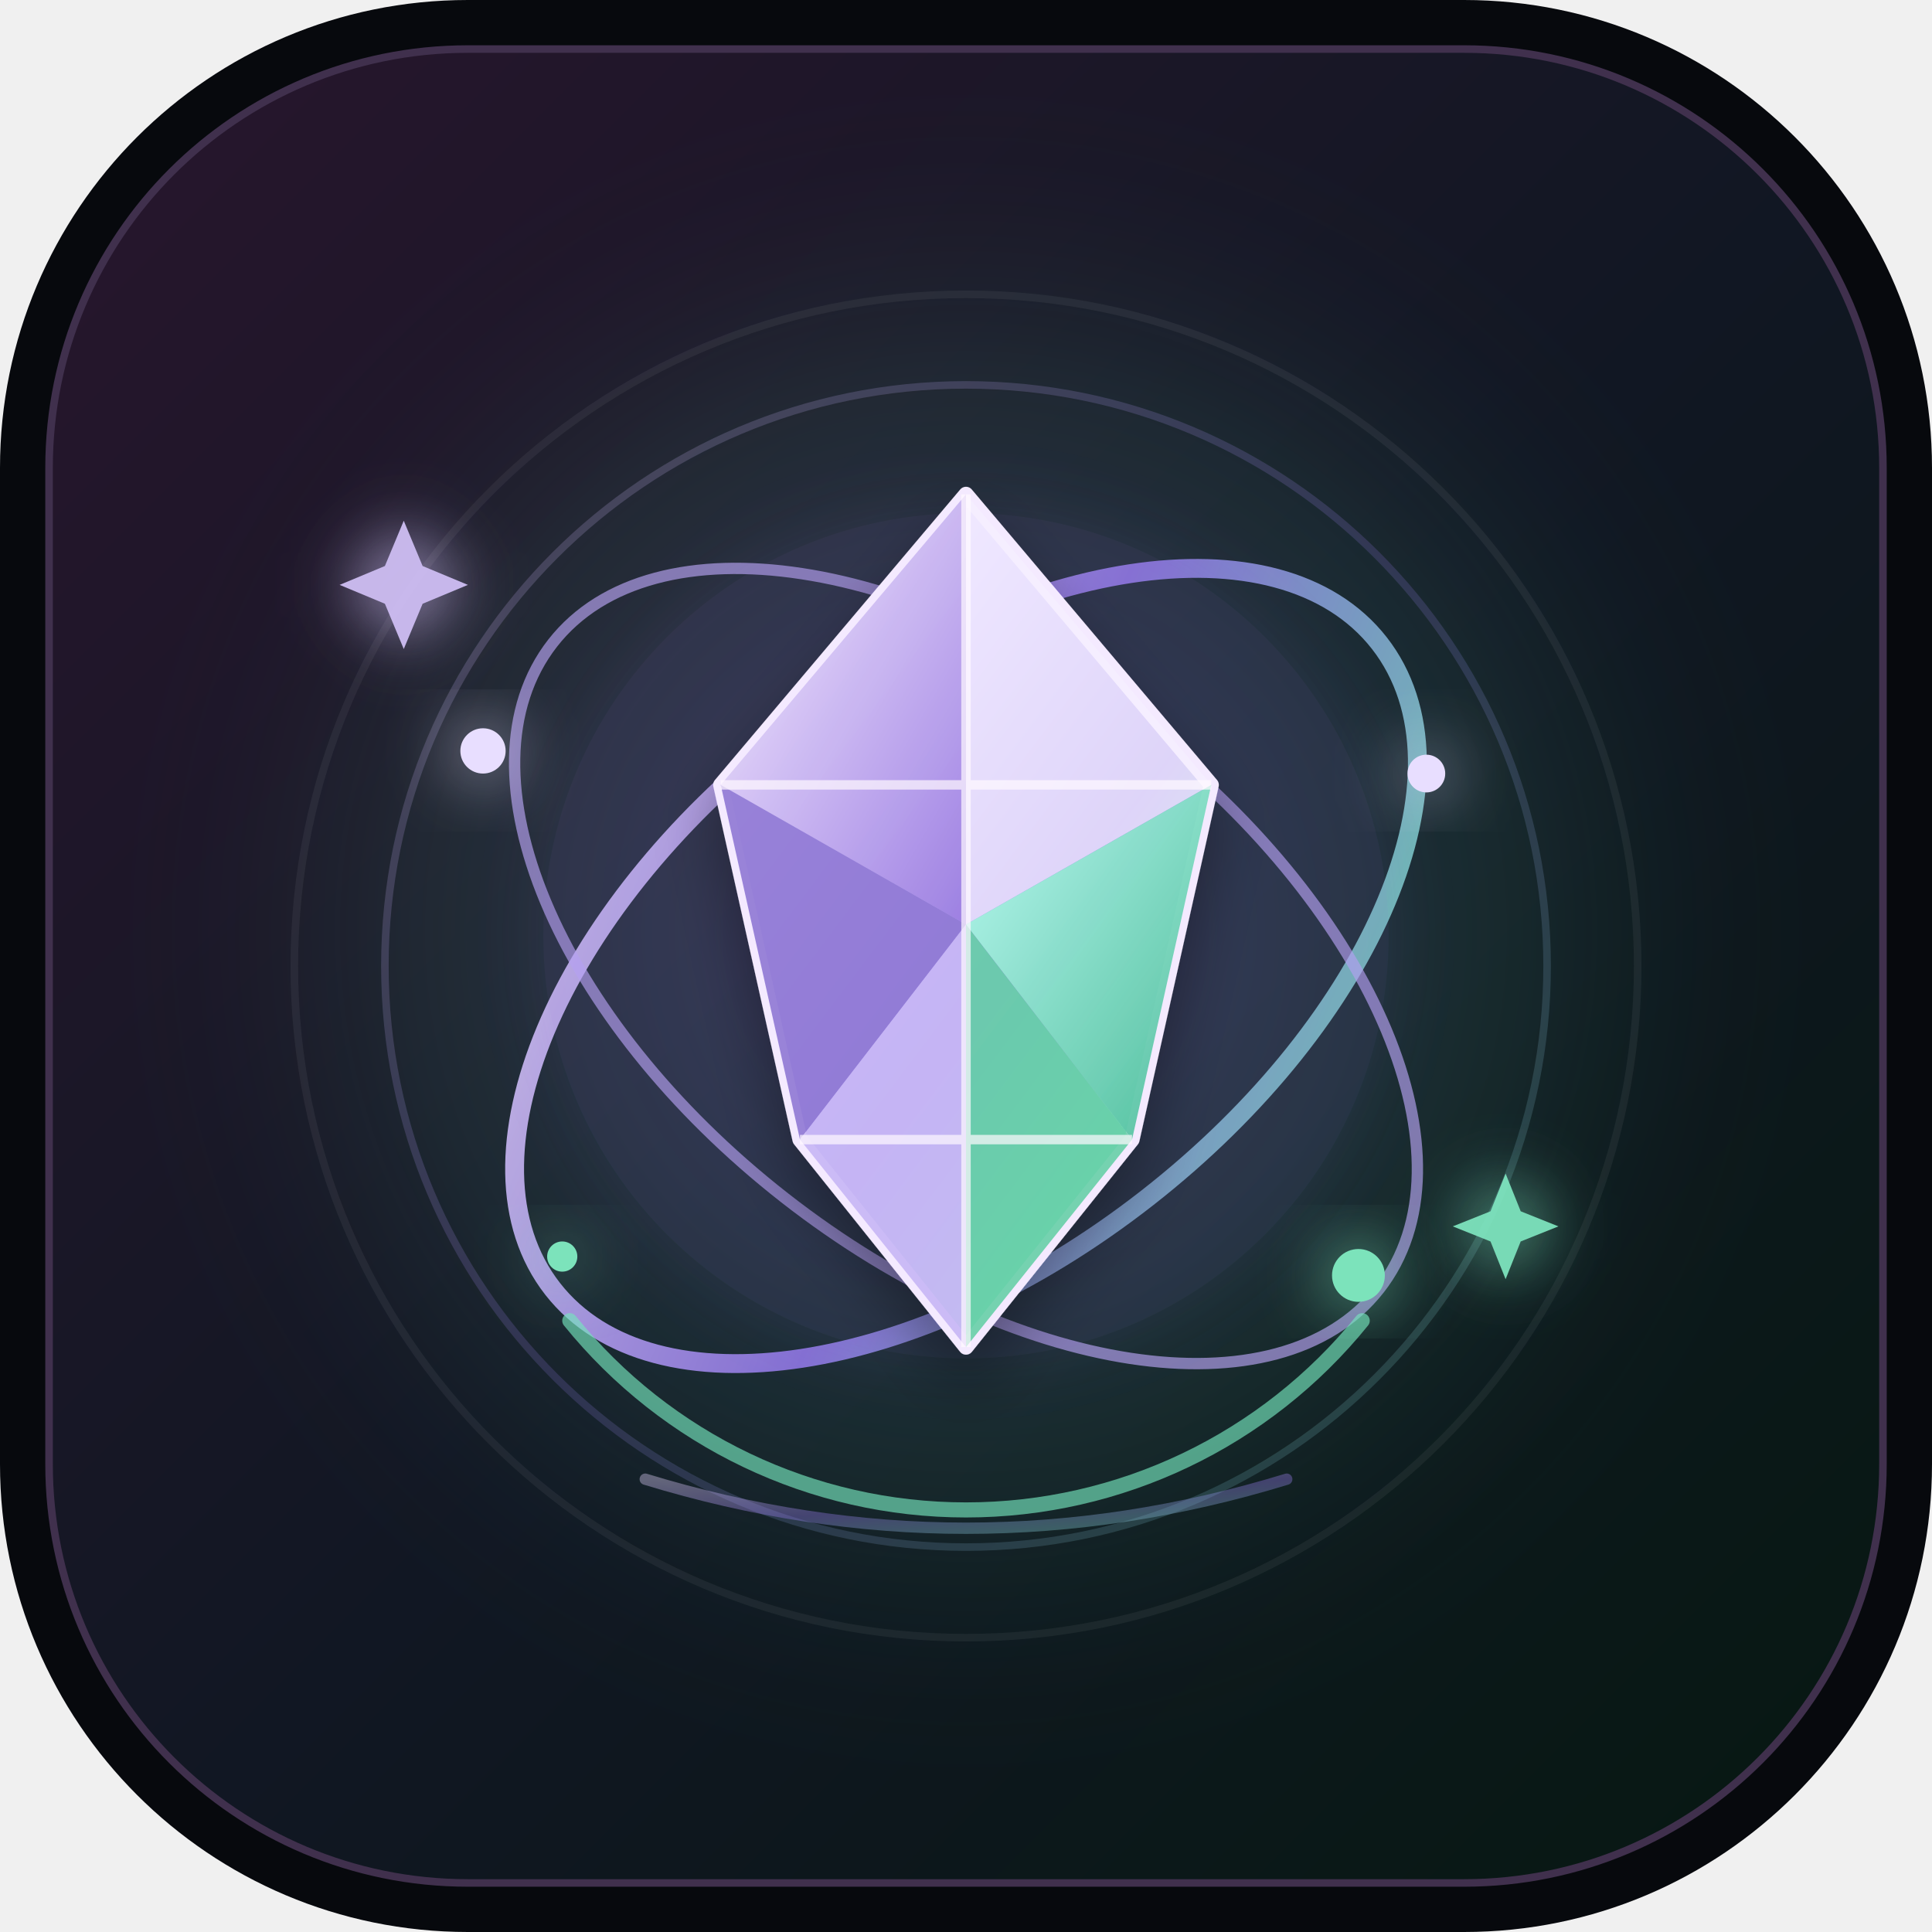
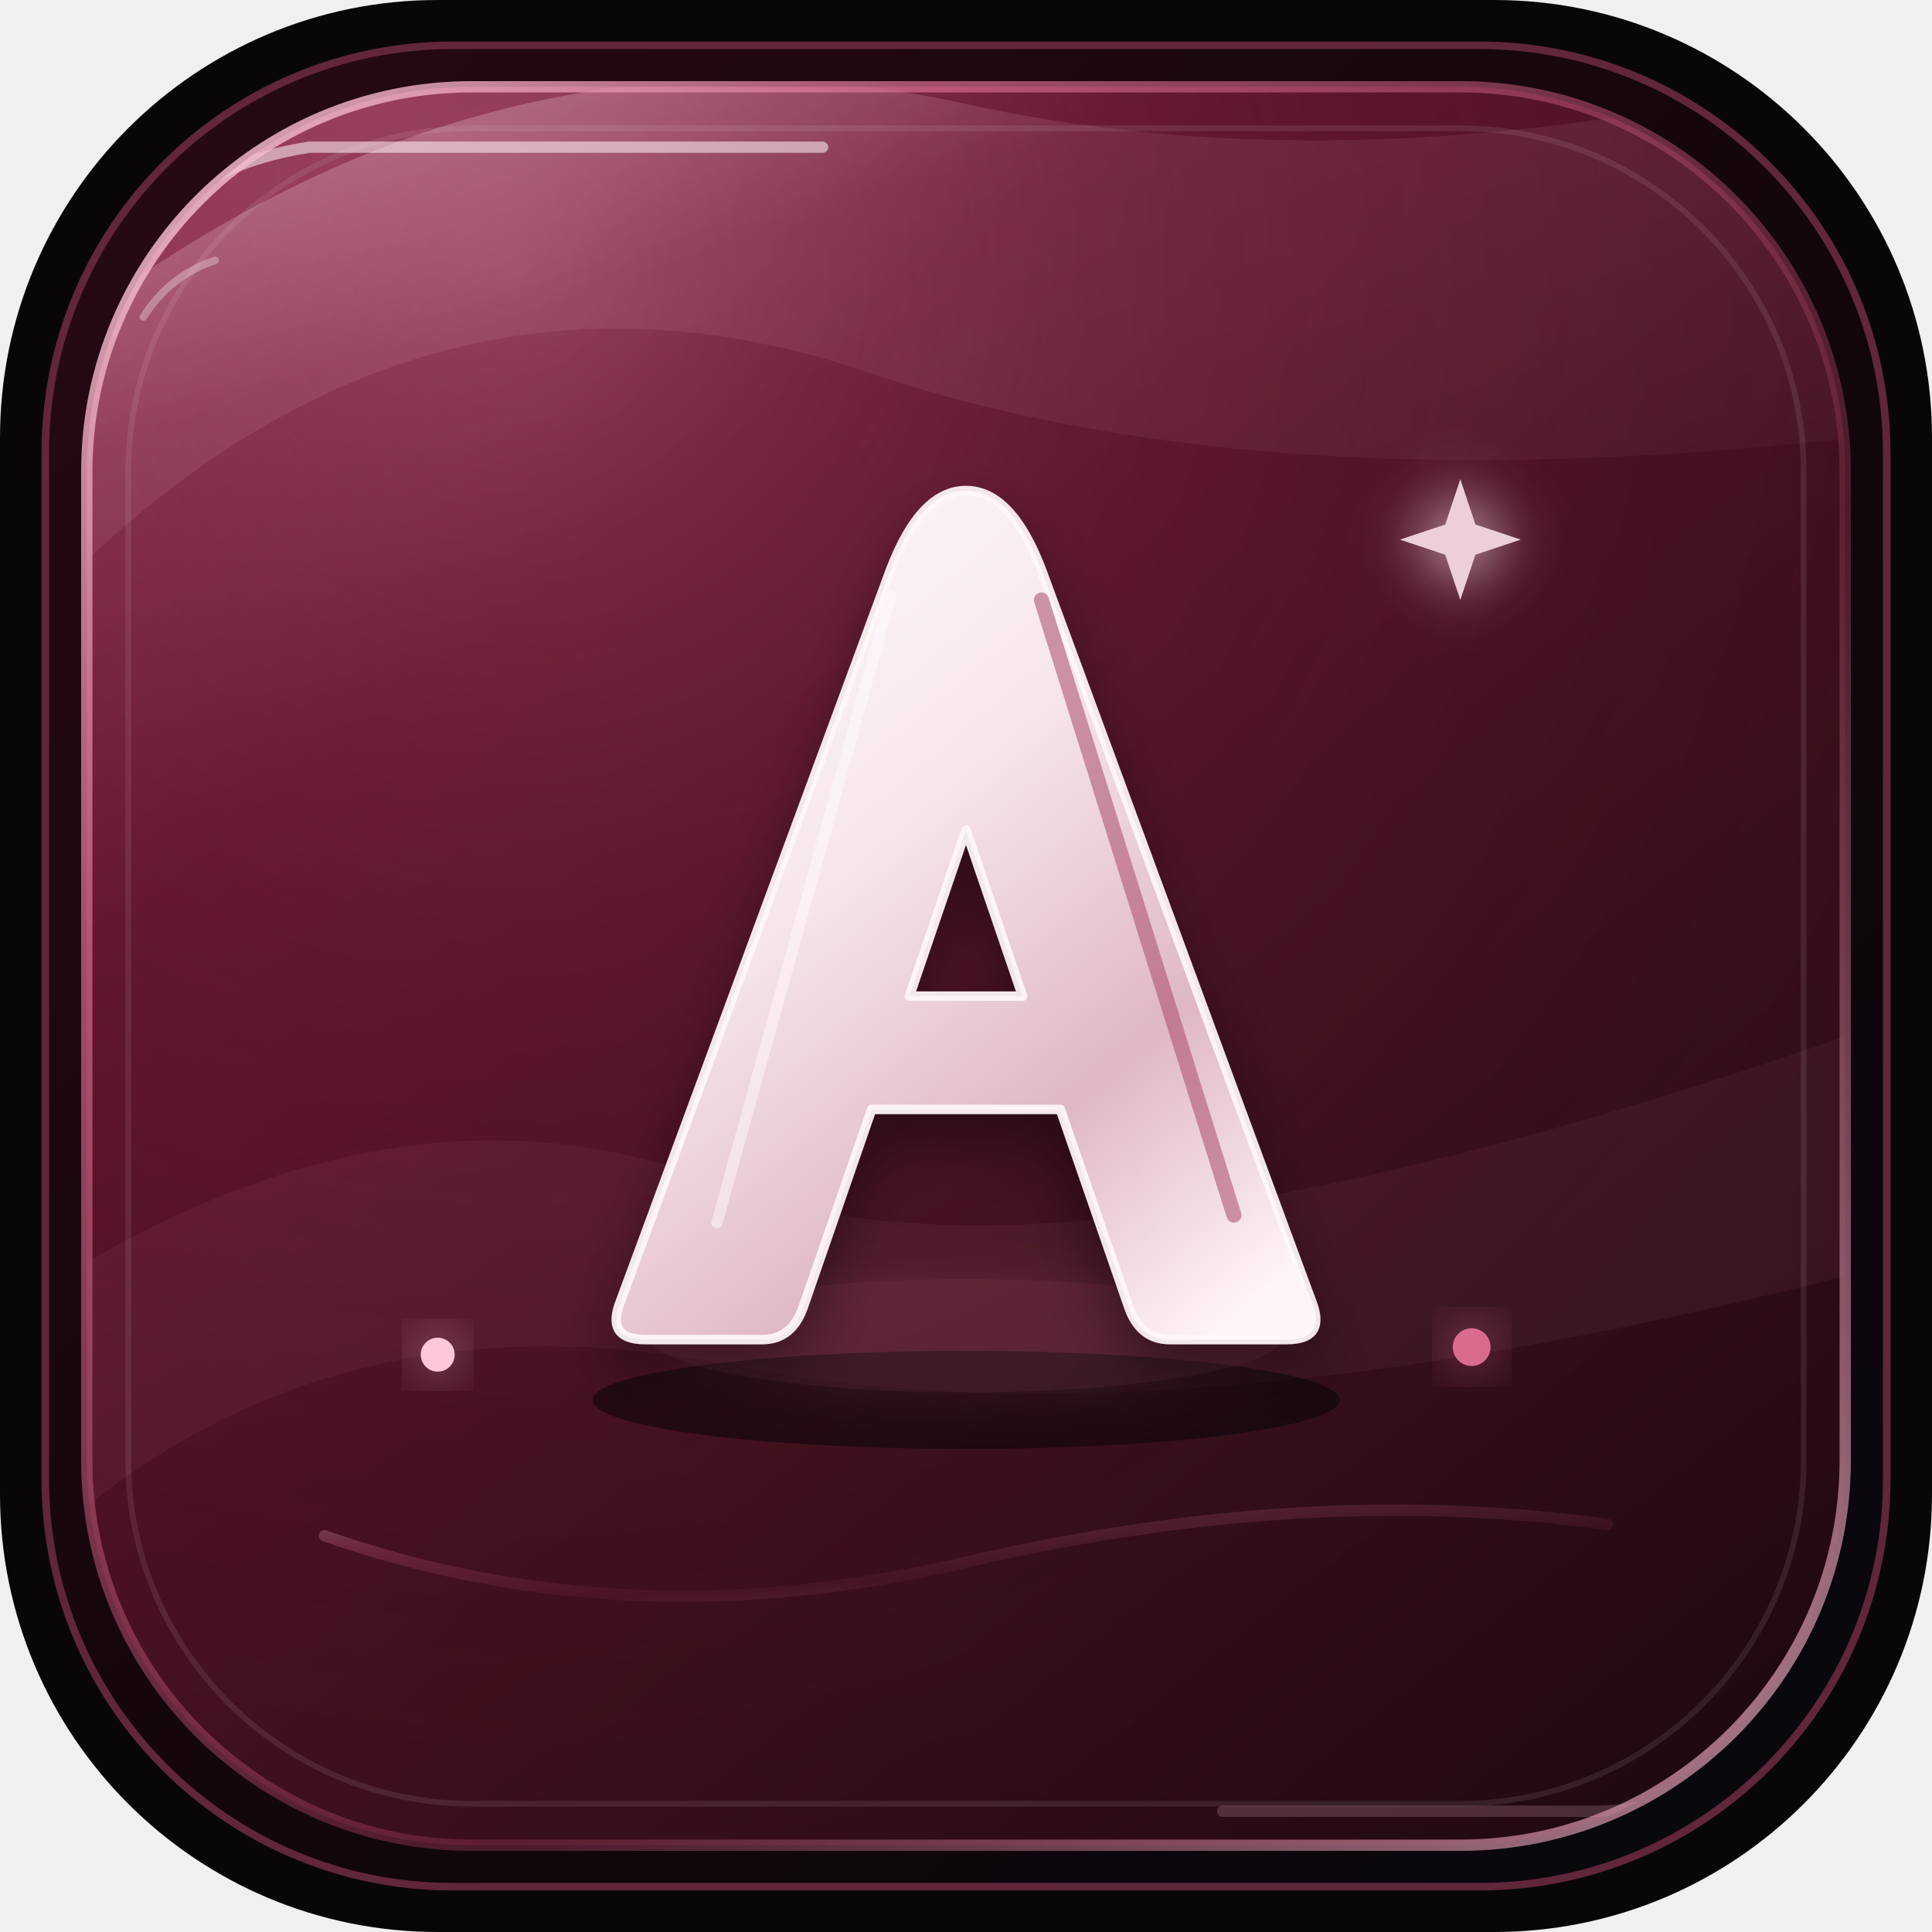
<svg xmlns="http://www.w3.org/2000/svg" width="512" height="512" viewBox="0 0 512 512">
  <defs>
-     <linearGradient id="glassBase" x1="0" y1="0" x2="1" y2="1">
-       <stop stop-color="#28162d" />
-       <stop offset=".52" stop-color="#111723" />
-       <stop offset="1" stop-color="#071812" />
+     <linearGradient id="outer" x1="0" y1="0" x2="1" y2="1">
+       <stop stop-color="#280914" />
+       <stop offset=".52" stop-color="#13060c" />
+       <stop offset="1" stop-color="#07080d" />
    </linearGradient>
-     <linearGradient id="rim" x1="0" y1="0" x2="1" y2="1">
-       <stop stop-color="#e5d6ff" />
-       <stop offset=".5" stop-color="#9278e7" />
-       <stop offset="1" stop-color="#75e5bd" />
+     <linearGradient id="glass" x1=".1" y1="0" x2=".9" y2="1">
+       <stop stop-color="#a43d5d" stop-opacity=".76" />
+       <stop offset=".25" stop-color="#68152f" stop-opacity=".83" />
+       <stop offset=".62" stop-color="#43101f" stop-opacity=".88" />
+       <stop offset="1" stop-color="#200912" stop-opacity=".96" />
    </linearGradient>
-     <linearGradient id="crystal" x1=".12" y1="0" x2=".88" y2="1">
-       <stop stop-color="#fffaff" />
-       <stop offset=".25" stop-color="#d8caff" />
-       <stop offset=".58" stop-color="#a28de9" />
-       <stop offset=".82" stop-color="#83e2c0" />
-       <stop offset="1" stop-color="#d8fff0" />
+     <linearGradient id="glassEdge" x1="0" y1="0" x2="1" y2="1">
+       <stop stop-color="#ffd8e4" stop-opacity=".86" />
+       <stop offset=".24" stop-color="#d66a8c" stop-opacity=".72" />
+       <stop offset=".62" stop-color="#7e2b46" stop-opacity=".52" />
+       <stop offset="1" stop-color="#f3b5c8" stop-opacity=".72" />
    </linearGradient>
-     <linearGradient id="facetLeft" x1="0" y1="0" x2="1" y2="1">
-       <stop stop-color="#f8efff" />
-       <stop offset="1" stop-color="#9c7ee2" />
+     <linearGradient id="letter" x1=".15" y1="0" x2=".85" y2="1">
+       <stop stop-color="#fffafc" />
+       <stop offset=".38" stop-color="#f6e6ec" />
+       <stop offset=".72" stop-color="#dfb7c5" />
+       <stop offset="1" stop-color="#fff4f7" />
    </linearGradient>
-     <linearGradient id="facetRight" x1="0" y1="0" x2="1" y2="1">
-       <stop stop-color="#b9fff0" />
-       <stop offset="1" stop-color="#4bba98" />
+     <linearGradient id="letterSide" x1="0" y1="0" x2="1" y2="0">
+       <stop stop-color="#b96a82" />
+       <stop offset=".48" stop-color="#f0d0da" />
+       <stop offset="1" stop-color="#9e4b65" />
    </linearGradient>
-     <radialGradient id="aura" cx=".5" cy=".48" r=".5">
-       <stop stop-color="#9a76ef" stop-opacity=".28" />
-       <stop offset=".65" stop-color="#69dfb6" stop-opacity=".08" />
-       <stop offset="1" stop-color="#101522" stop-opacity="0" />
+     <linearGradient id="reflection" x1="0" y1="0" x2="1" y2="1">
+       <stop stop-color="#fff6fa" stop-opacity=".78" />
+       <stop offset=".35" stop-color="#ffc5d7" stop-opacity=".17" />
+       <stop offset="1" stop-color="#fff6fa" stop-opacity="0" />
+     </linearGradient>
+     <radialGradient id="innerGlow" cx=".24" cy=".1" r=".95">
+       <stop stop-color="#f08bab" stop-opacity=".3" />
+       <stop offset=".4" stop-color="#b74468" stop-opacity=".12" />
+       <stop offset="1" stop-color="#2a0916" stop-opacity="0" />
    </radialGradient>
-     <filter id="softGlow" x="-60%" y="-60%" width="220%" height="220%">
-       <feGaussianBlur stdDeviation="9" result="blur" />
+     <filter id="glow" x="-55%" y="-55%" width="210%" height="210%">
+       <feGaussianBlur stdDeviation="8" result="blur" />
      <feMerge>
        <feMergeNode in="blur" />
        <feMergeNode in="SourceGraphic" />
      </feMerge>
    </filter>
-     <filter id="crystalShadow" x="-35%" y="-35%" width="170%" height="170%">
-       <feGaussianBlur in="SourceAlpha" stdDeviation="8" />
-       <feOffset dy="8" />
+     <filter id="aShadow" x="-35%" y="-35%" width="170%" height="180%">
+       <feGaussianBlur in="SourceAlpha" stdDeviation="8" result="blur" />
+       <feOffset dy="8" result="offset" />
      <feComponentTransfer>
-         <feFuncA type="linear" slope=".35" />
+         <feFuncA type="linear" slope=".42" />
      </feComponentTransfer>
      <feMerge>
        <feMergeNode />
        <feMergeNode in="SourceGraphic" />
      </feMerge>
    </filter>
+     <clipPath id="glassClip">
+       <rect x="23" y="23" width="466" height="466" rx="102" />
+     </clipPath>
  </defs>
-   <rect width="512" height="512" rx="124" fill="#07090d" />
-   <rect x="13" y="13" width="486" height="486" rx="111" fill="url(#glassBase)" stroke="#40304d" stroke-width="2" />
-   <rect x="24" y="24" width="464" height="464" rx="101" fill="url(#aura)" />
-   <circle cx="256" cy="256" r="178" fill="none" stroke="#ffffff" stroke-opacity=".055" stroke-width="2" />
-   <circle cx="256" cy="256" r="154" fill="none" stroke="url(#rim)" stroke-opacity=".2" stroke-width="2" />
-   <ellipse cx="256" cy="256" rx="139" ry="78" transform="rotate(-38 256 256)" fill="none" stroke="url(#rim)" stroke-width="5" stroke-linecap="round" opacity=".88" />
-   <ellipse cx="256" cy="256" rx="139" ry="78" transform="rotate(38 256 256)" fill="none" stroke="#b9a5f4" stroke-opacity=".65" stroke-width="3" stroke-linecap="round" />
-   <path d="M151 350 A135 135 0 0 0 361 350" fill="none" stroke="#75e5bd" stroke-opacity=".65" stroke-width="4" stroke-linecap="round" />
-   <circle cx="256" cy="248" r="112" fill="#8d72d9" opacity=".10" filter="url(#softGlow)" />
-   <g filter="url(#crystalShadow)" stroke-linejoin="round">
-     <path d="M256 131 L321 208 L300 302 L256 357 L212 302 L191 208 Z" fill="url(#crystal)" stroke="#f4eaff" stroke-width="4" />
-     <path d="M256 131 L256 245 L191 208 Z" fill="url(#facetLeft)" opacity=".95" />
-     <path d="M256 131 L321 208 L256 245 Z" fill="#f5f0ff" opacity=".72" />
-     <path d="M191 208 L256 245 L212 302 Z" fill="#8f78d4" opacity=".9" />
-     <path d="M321 208 L256 245 L300 302 Z" fill="url(#facetRight)" opacity=".95" />
-     <path d="M212 302 L256 245 L256 357 Z" fill="#c8b7f5" opacity=".92" />
-     <path d="M300 302 L256 245 L256 357 Z" fill="#66cfa7" opacity=".9" />
-     <path d="M256 131 L256 245 M191 208 L321 208 M212 302 L300 302 M256 245 L256 357" fill="none" stroke="#fffaff" stroke-opacity=".7" stroke-width="2.5" />
+   <rect width="512" height="512" rx="116" fill="#09060a" />
+   <rect x="12" y="12" width="488" height="488" rx="108" fill="url(#outer)" stroke="#6a2940" stroke-opacity=".9" stroke-width="2" />
+   <g clip-path="url(#glassClip)">
+     <rect x="23" y="23" width="466" height="466" rx="102" fill="url(#glass)" />
+     <rect x="23" y="23" width="466" height="466" rx="102" fill="url(#innerGlow)" />
+     <path d="M-10 110 Q117 -4 258 28 Q375 53 523 10 L523 112 Q344 137 231 99 Q97 53 -10 184 Z" fill="url(#reflection)" opacity=".56" />
+     <path d="M-4 352 Q100 278 192 314 T516 265 L516 331 Q316 386 195 362 T-4 425 Z" fill="#f6a9c2" opacity=".055" />
+     <path d="M42 58 Q56 43 82 39 H218" fill="none" stroke="#fff3f7" stroke-opacity=".55" stroke-width="3" stroke-linecap="round" />
+     <path d="M38 84 Q45 73 57 69" fill="none" stroke="#fff3f7" stroke-opacity=".32" stroke-width="2" stroke-linecap="round" />
+     <path d="M324 480 H423 Q450 480 470 457" fill="none" stroke="#f6c2d1" stroke-opacity=".2" stroke-width="3" stroke-linecap="round" />
  </g>
-   <g fill="#e8deff" filter="url(#softGlow)">
-     <circle cx="128" cy="199" r="6" />
-     <circle cx="378" cy="205" r="5" />
+   <rect x="23" y="23" width="466" height="466" rx="102" fill="none" stroke="url(#glassEdge)" stroke-width="3" />
+   <rect x="34" y="34" width="444" height="444" rx="91" fill="none" stroke="#fff4f8" stroke-opacity=".09" stroke-width="1.5" />
+   <ellipse cx="256" cy="371" rx="99" ry="13" fill="#0b0408" opacity=".58" />
+   <ellipse cx="256" cy="354" rx="84" ry="15" fill="#f17ca0" opacity=".12" filter="url(#glow)" />
+   <g filter="url(#aShadow)">
+     <path d="M164 346 L236 151 Q244 130 256 130 Q268 130 276 151 L348 346 Q351 355 341 355 H310 Q302 355 299 346 L281 294 H231 L213 346 Q210 355 202 355 H171 Q161 355 164 346 Z              M241 264 H271 L256 220 Z" fill="url(#letter)" fill-rule="evenodd" stroke="#fff7fa" stroke-opacity=".92" stroke-width="2.5" stroke-linejoin="round" />
+     <path d="M226 277 H286" stroke="url(#letterSide)" stroke-width="8" stroke-linecap="round" />
+     <path d="M236 158 L190 324" stroke="#fffaff" stroke-opacity=".48" stroke-width="3" stroke-linecap="round" />
+     <path d="M276 159 L327 322" stroke="#a94b68" stroke-opacity=".55" stroke-width="4" stroke-linecap="round" />
  </g>
-   <g fill="#7be3bb" filter="url(#softGlow)">
-     <circle cx="360" cy="338" r="7" />
-     <circle cx="149" cy="333" r="4" />
-   </g>
-   <path d="M107 138 L112 150 L124 155 L112 160 L107 172 L102 160 L90 155 L102 150 Z" fill="#d9c8ff" opacity=".9" filter="url(#softGlow)" />
-   <path d="M399 311 L403 321 L413 325 L403 329 L399 339 L395 329 L385 325 L395 321 Z" fill="#81e9c2" opacity=".92" filter="url(#softGlow)" />
-   <path d="M171 392 Q256 418 341 392" fill="none" stroke="url(#rim)" stroke-opacity=".38" stroke-width="3" stroke-linecap="round" />
+   <path d="M387 127 L391 139 L403 143 L391 147 L387 159 L383 147 L371 143 L383 139 Z" fill="#ffe3ec" filter="url(#glow)" opacity=".9" />
+   <circle cx="116" cy="359" r="4.5" fill="#ffc8da" filter="url(#glow)" />
+   <circle cx="390" cy="357" r="5" fill="#d96c8c" filter="url(#glow)" />
+   <path d="M86 407 Q166 435 256 414 T426 404" fill="none" stroke="url(#glassEdge)" stroke-opacity=".35" stroke-width="3" stroke-linecap="round" />
</svg>
